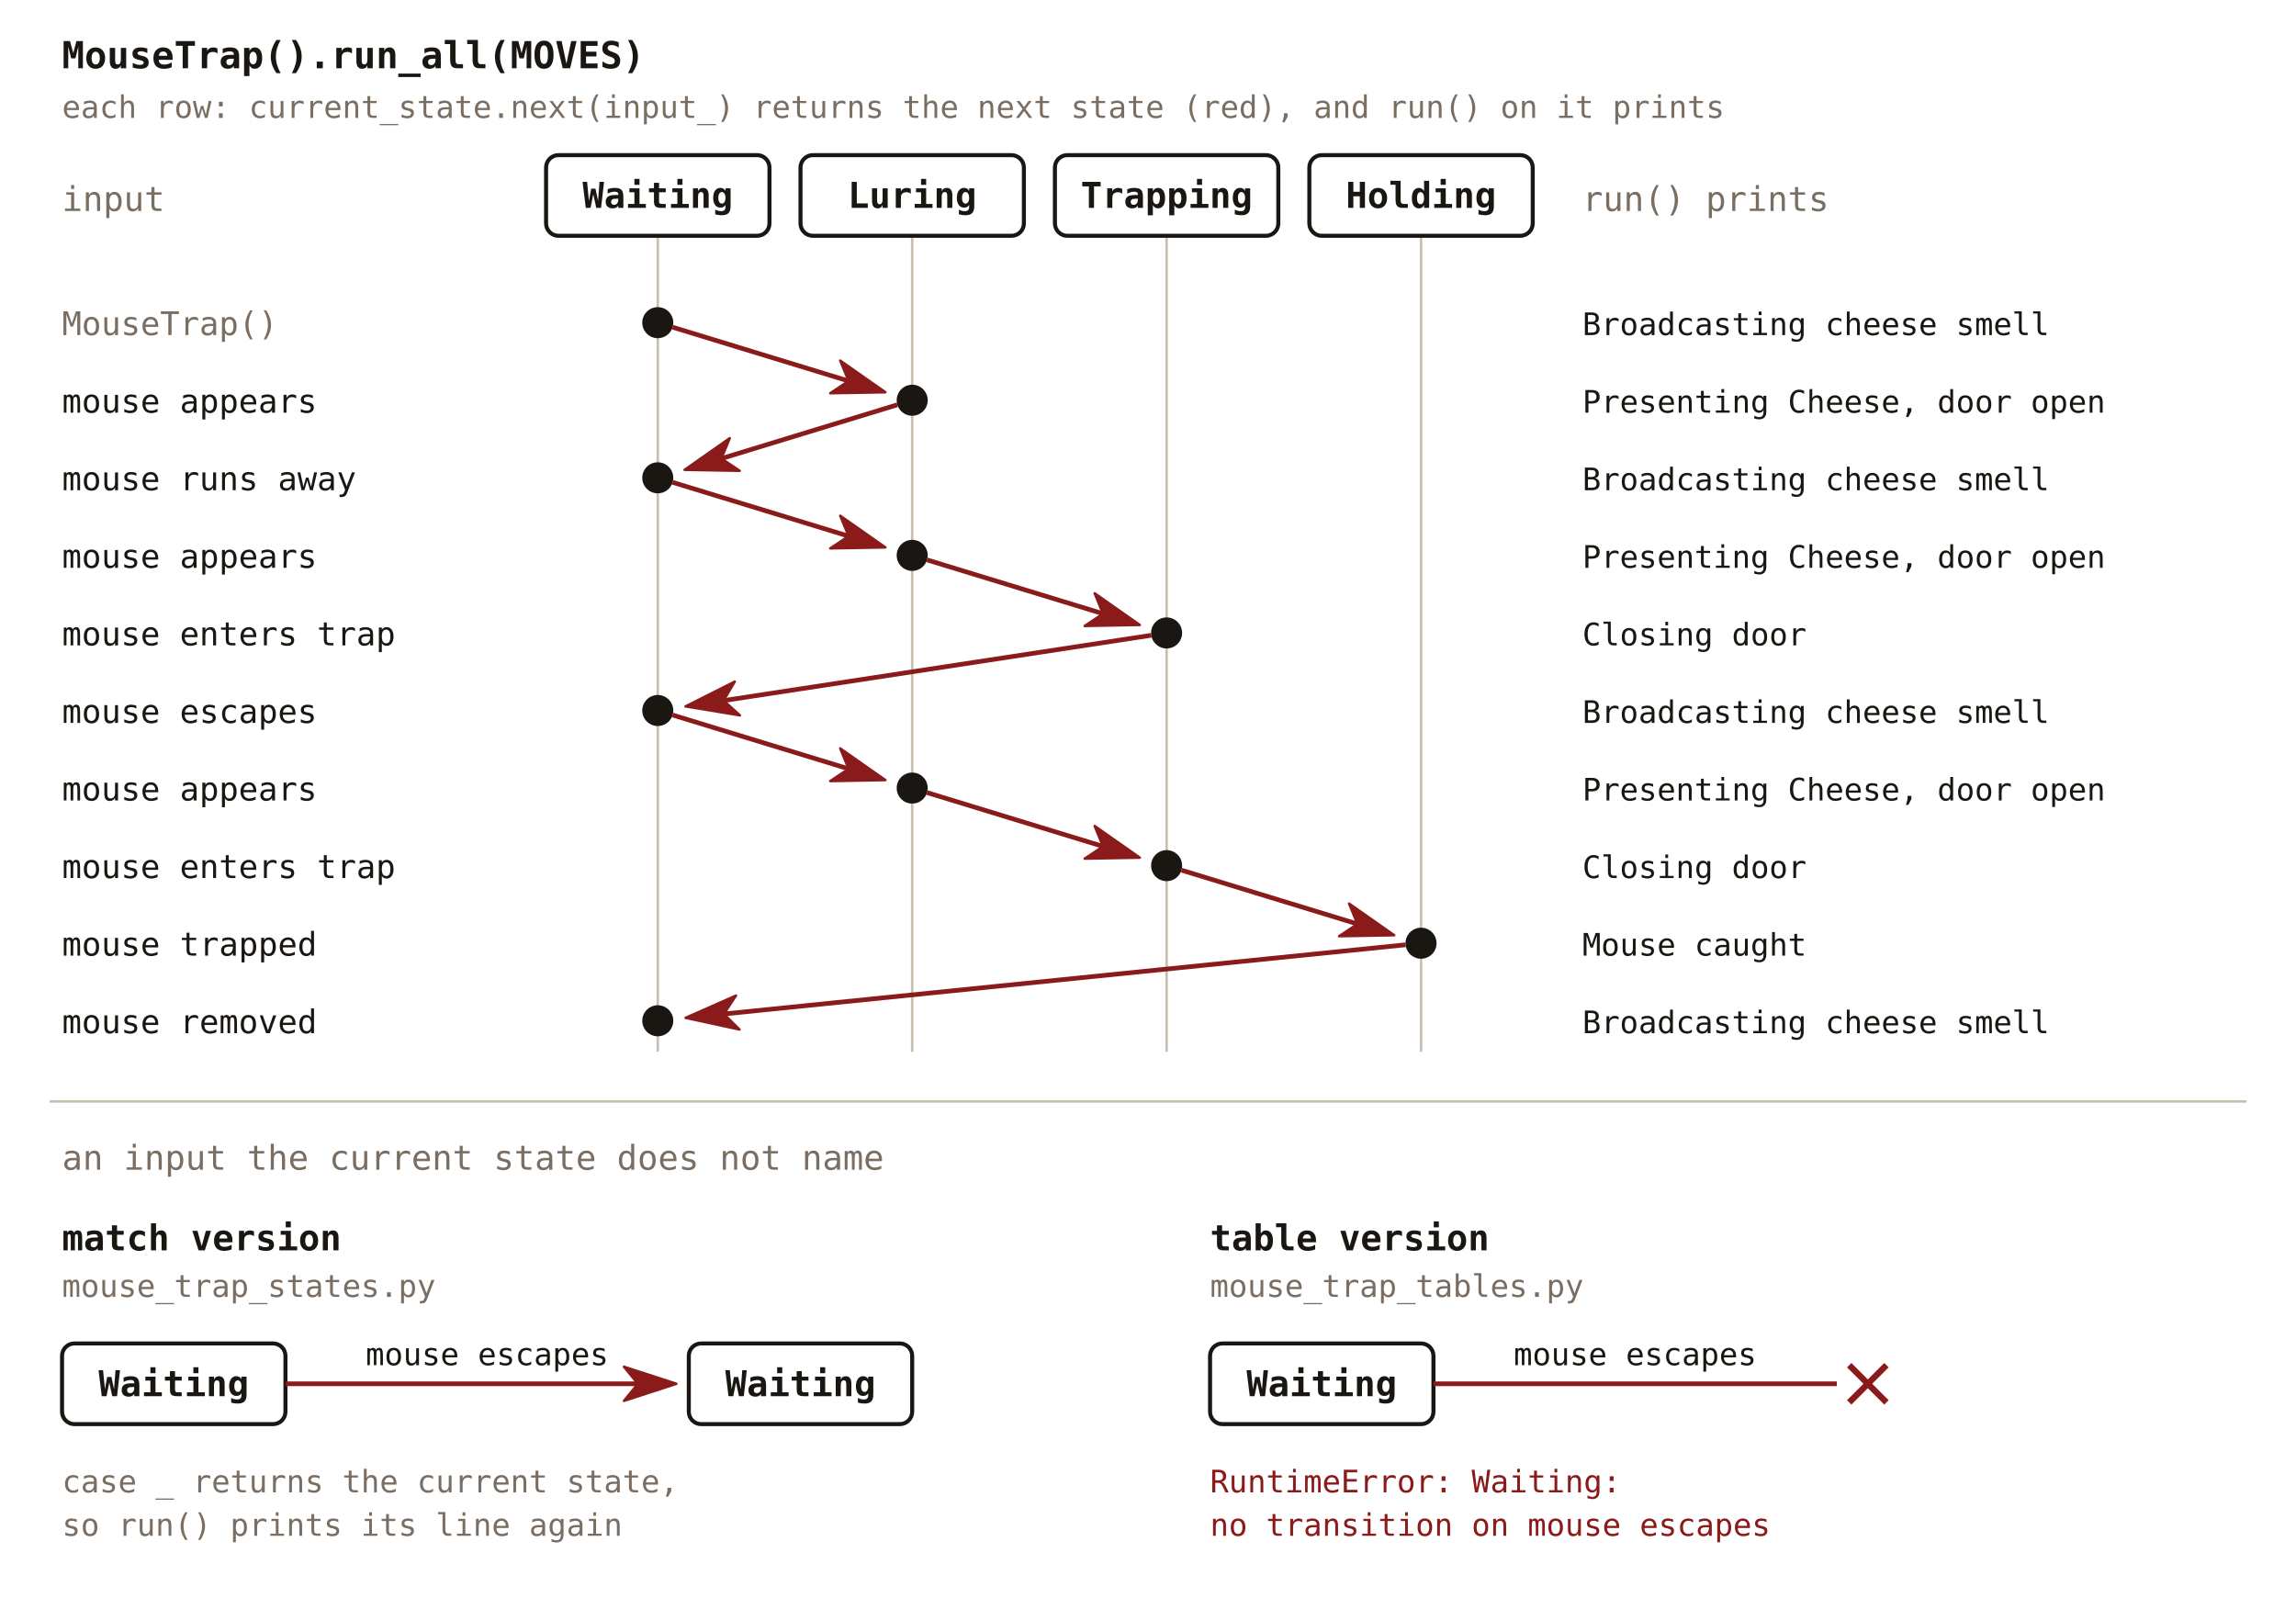
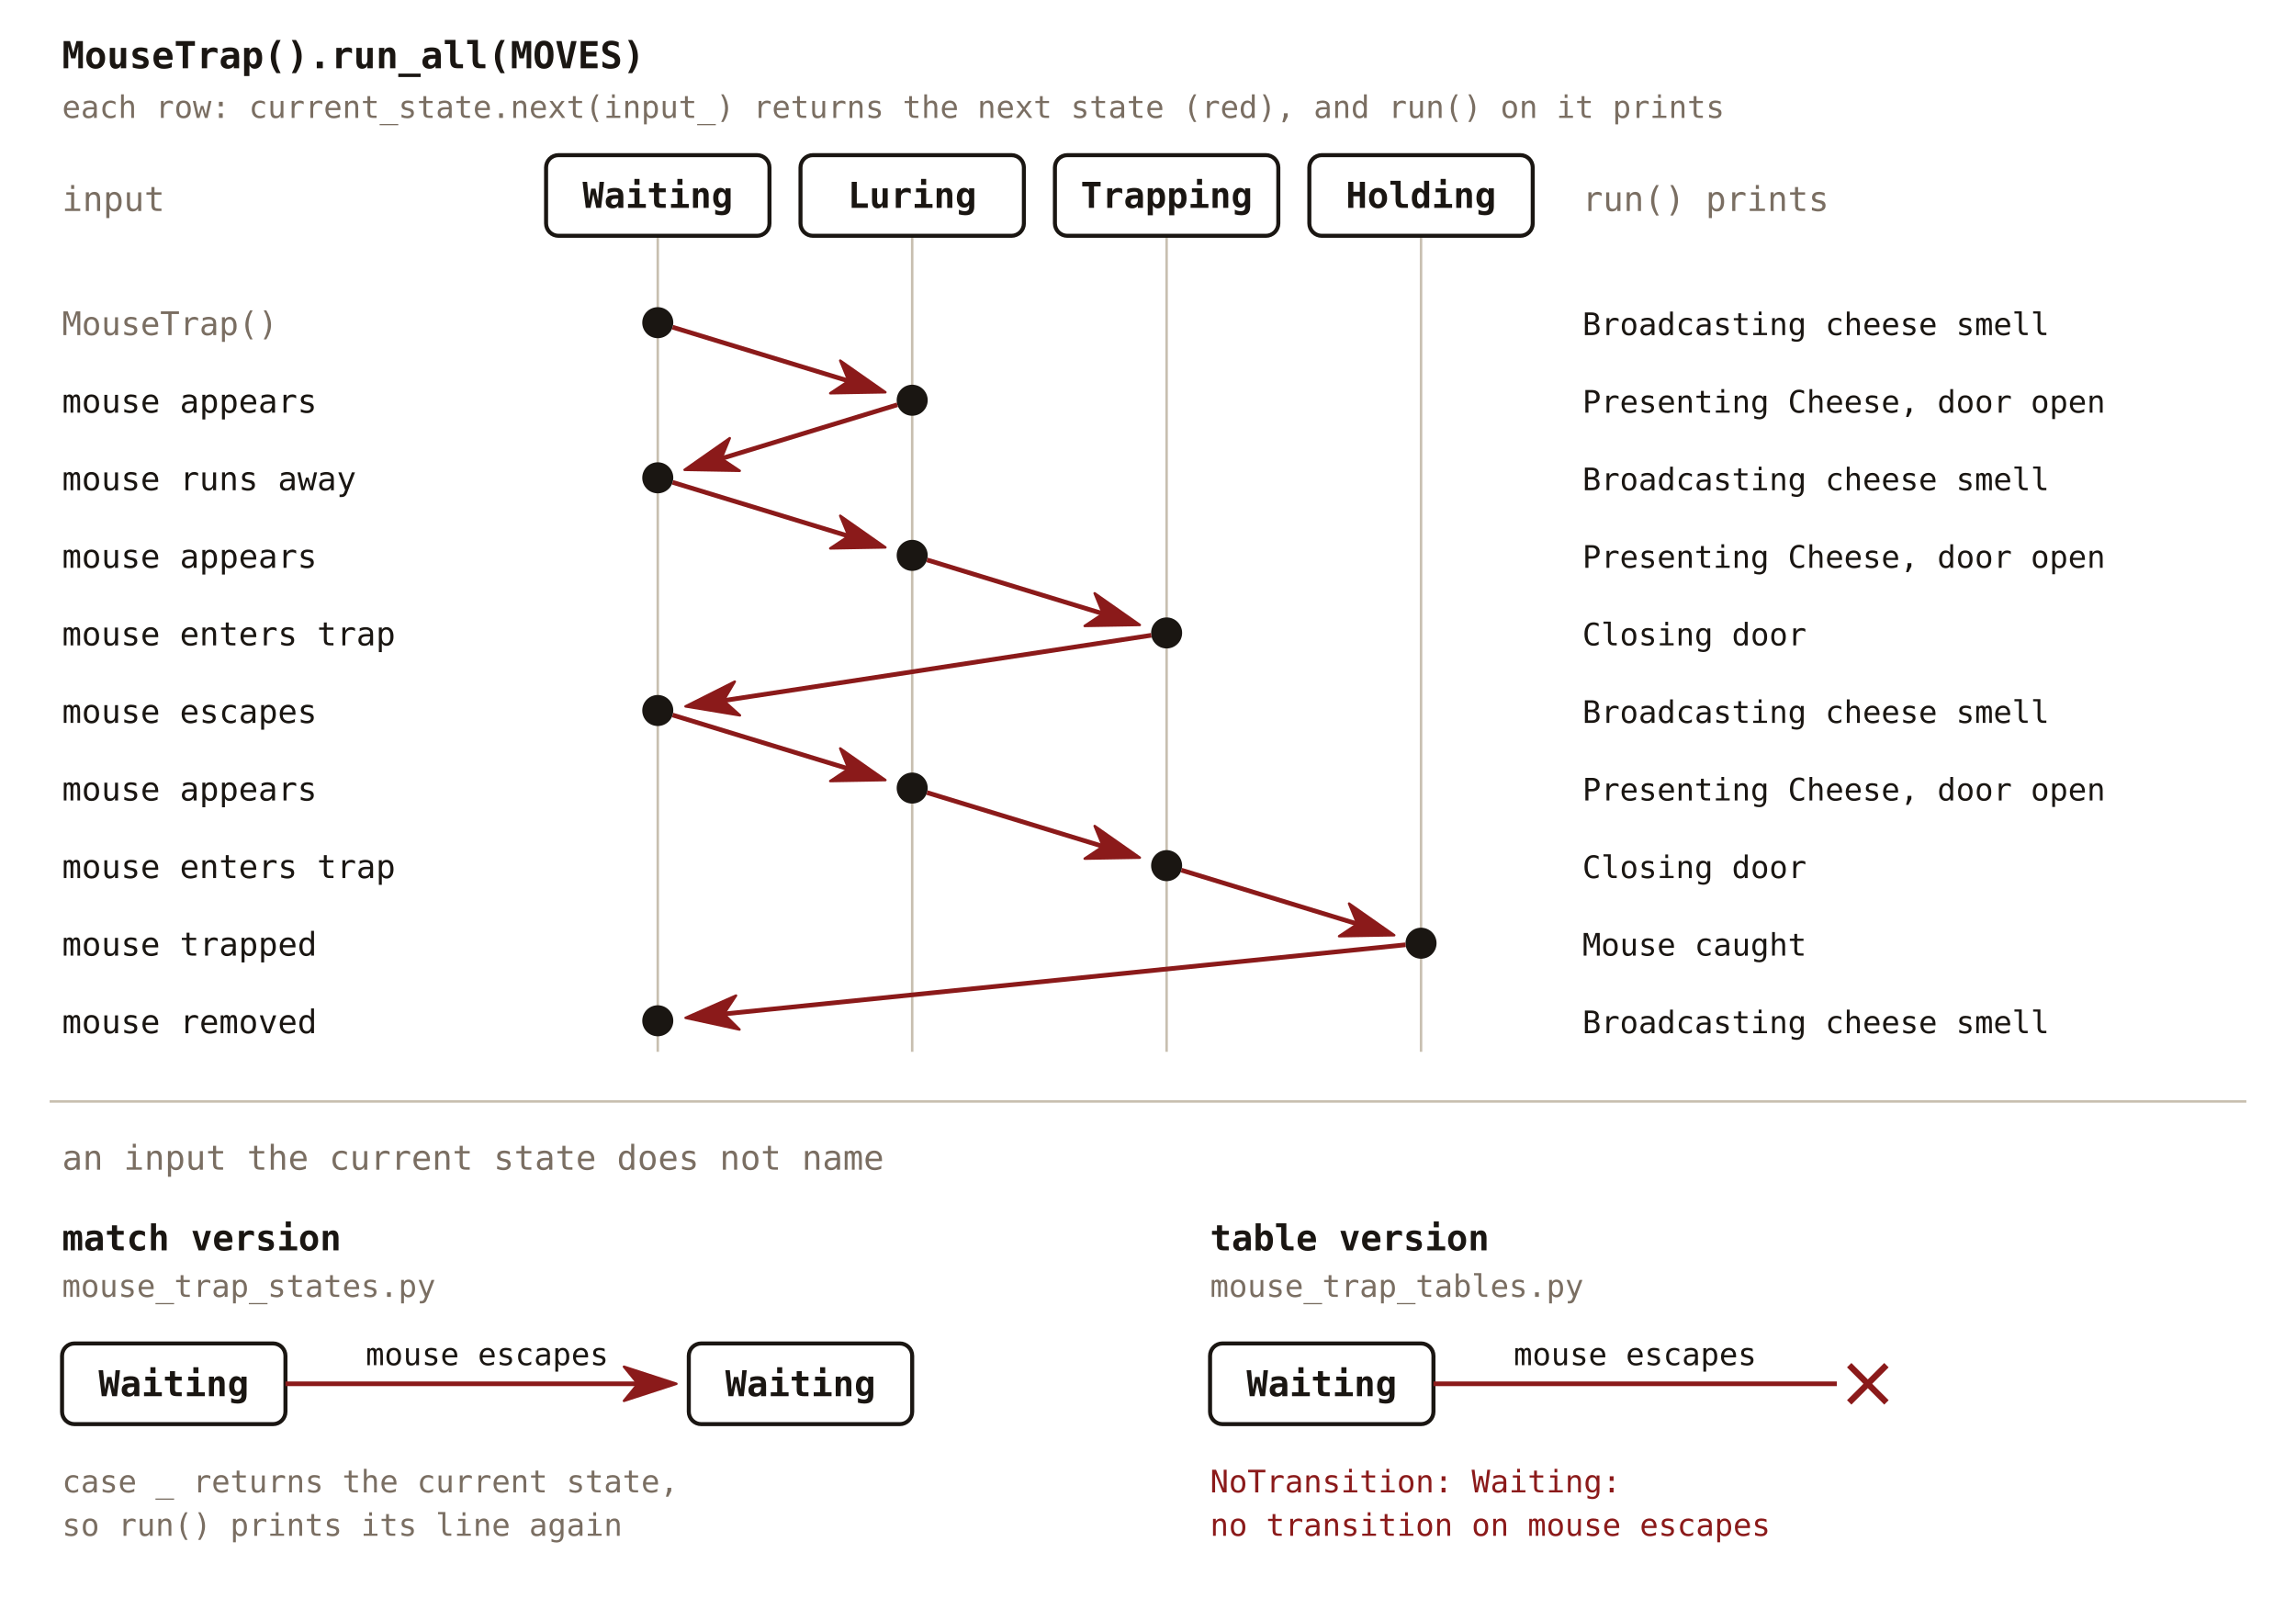
<svg xmlns="http://www.w3.org/2000/svg" viewBox="0 0 740 515" font-family="'JetBrains Mono', Consolas, monospace">
  <defs>
    <marker id="ss-red" viewBox="0 0 18 12" refX="5" refY="6" markerWidth="18" markerHeight="12" orient="auto" markerUnits="userSpaceOnUse">
      <path d="M0.5,0.5 L17.4,6 L0.5,11.5 L5,6 Z" fill="#8b1a1a" stroke="#8b1a1a" stroke-width="0.8" stroke-linejoin="round" />
    </marker>
  </defs>
  <text x="20" y="22" font-size="12" fill="#1a1612" font-weight="bold" text-anchor="start">MouseTrap().run_all(MOVES)</text>
  <text x="20" y="38" font-size="10" fill="#7a6e62" text-anchor="start">each row: current_state.next(input_) returns the next state (red), and run() on it prints</text>
  <text x="20" y="68" font-size="11" fill="#7a6e62" text-anchor="start">input</text>
  <text x="510" y="68" font-size="11" fill="#7a6e62" text-anchor="start">run() prints</text>
  <line x1="212" y1="76" x2="212" y2="339" stroke="#c8bfb0" stroke-width="0.8" />
  <rect x="176" y="50" width="72" height="26" fill="none" stroke="#1a1612" stroke-width="1.3" rx="4" />
  <text x="212" y="67" font-size="11.5" fill="#1a1612" font-weight="bold" text-anchor="middle">Waiting</text>
  <line x1="294" y1="76" x2="294" y2="339" stroke="#c8bfb0" stroke-width="0.8" />
  <rect x="258" y="50" width="72" height="26" fill="none" stroke="#1a1612" stroke-width="1.3" rx="4" />
  <text x="294" y="67" font-size="11.5" fill="#1a1612" font-weight="bold" text-anchor="middle">Luring</text>
  <line x1="376" y1="76" x2="376" y2="339" stroke="#c8bfb0" stroke-width="0.8" />
  <rect x="340" y="50" width="72" height="26" fill="none" stroke="#1a1612" stroke-width="1.3" rx="4" />
  <text x="376" y="67" font-size="11.5" fill="#1a1612" font-weight="bold" text-anchor="middle">Trapping</text>
  <line x1="458" y1="76" x2="458" y2="339" stroke="#c8bfb0" stroke-width="0.8" />
  <rect x="422" y="50" width="72" height="26" fill="none" stroke="#1a1612" stroke-width="1.3" rx="4" />
  <text x="458" y="67" font-size="11.5" fill="#1a1612" font-weight="bold" text-anchor="middle">Holding</text>
  <text x="20" y="108" font-size="10.5" fill="#7a6e62" text-anchor="start">MouseTrap()</text>
  <circle cx="212" cy="104" r="5" fill="#1a1612" />
  <text x="510" y="108" font-size="10" fill="#1a1612" text-anchor="start">Broadcasting cheese smell</text>
  <text x="20" y="133" font-size="10.5" fill="#1a1612" text-anchor="start">mouse appears</text>
  <line x1="216.783" y1="105.458" x2="273.5" y2="122.8" stroke="#8b1a1a" stroke-width="1.5" marker-end="url(#ss-red)" />
  <circle cx="294" cy="129" r="5" fill="#1a1612" />
  <text x="510" y="133" font-size="10" fill="#1a1612" text-anchor="start">Presenting Cheese, door open</text>
  <text x="20" y="158" font-size="10.5" fill="#1a1612" text-anchor="start">mouse runs away</text>
  <line x1="289.217" y1="130.458" x2="232.5" y2="147.8" stroke="#8b1a1a" stroke-width="1.5" marker-end="url(#ss-red)" />
  <circle cx="212" cy="154" r="5" fill="#1a1612" />
  <text x="510" y="158" font-size="10" fill="#1a1612" text-anchor="start">Broadcasting cheese smell</text>
  <text x="20" y="183" font-size="10.5" fill="#1a1612" text-anchor="start">mouse appears</text>
  <line x1="216.783" y1="155.458" x2="273.5" y2="172.8" stroke="#8b1a1a" stroke-width="1.5" marker-end="url(#ss-red)" />
  <circle cx="294" cy="179" r="5" fill="#1a1612" />
  <text x="510" y="183" font-size="10" fill="#1a1612" text-anchor="start">Presenting Cheese, door open</text>
  <text x="20" y="208" font-size="10.5" fill="#1a1612" text-anchor="start">mouse enters trap</text>
  <line x1="298.783" y1="180.458" x2="355.5" y2="197.8" stroke="#8b1a1a" stroke-width="1.5" marker-end="url(#ss-red)" />
  <circle cx="376" cy="204" r="5" fill="#1a1612" />
  <text x="510" y="208" font-size="10" fill="#1a1612" text-anchor="start">Closing door</text>
  <text x="20" y="233" font-size="10.5" fill="#1a1612" text-anchor="start">mouse escapes</text>
  <line x1="371.057" y1="204.753" x2="233.2" y2="225.8" stroke="#8b1a1a" stroke-width="1.5" marker-end="url(#ss-red)" />
  <circle cx="212" cy="229" r="5" fill="#1a1612" />
  <text x="510" y="233" font-size="10" fill="#1a1612" text-anchor="start">Broadcasting cheese smell</text>
  <text x="20" y="258" font-size="10.5" fill="#1a1612" text-anchor="start">mouse appears</text>
  <line x1="216.783" y1="230.458" x2="273.5" y2="247.8" stroke="#8b1a1a" stroke-width="1.5" marker-end="url(#ss-red)" />
  <circle cx="294" cy="254" r="5" fill="#1a1612" />
  <text x="510" y="258" font-size="10" fill="#1a1612" text-anchor="start">Presenting Cheese, door open</text>
  <text x="20" y="283" font-size="10.5" fill="#1a1612" text-anchor="start">mouse enters trap</text>
  <line x1="298.783" y1="255.458" x2="355.5" y2="272.8" stroke="#8b1a1a" stroke-width="1.5" marker-end="url(#ss-red)" />
  <circle cx="376" cy="279" r="5" fill="#1a1612" />
  <text x="510" y="283" font-size="10" fill="#1a1612" text-anchor="start">Closing door</text>
  <text x="20" y="308" font-size="10.5" fill="#1a1612" text-anchor="start">mouse trapped</text>
  <line x1="380.783" y1="280.458" x2="437.5" y2="297.8" stroke="#8b1a1a" stroke-width="1.5" marker-end="url(#ss-red)" />
  <circle cx="458" cy="304" r="5" fill="#1a1612" />
  <text x="510" y="308" font-size="10" fill="#1a1612" text-anchor="start">Mouse caught</text>
  <text x="20" y="333" font-size="10.5" fill="#1a1612" text-anchor="start">mouse removed</text>
  <line x1="453.026" y1="304.506" x2="233.3" y2="326.8" stroke="#8b1a1a" stroke-width="1.5" marker-end="url(#ss-red)" />
  <circle cx="212" cy="329" r="5" fill="#1a1612" />
  <text x="510" y="333" font-size="10" fill="#1a1612" text-anchor="start">Broadcasting cheese smell</text>
  <line x1="16" y1="355" x2="724" y2="355" stroke="#c8bfb0" stroke-width="0.8" />
  <text x="20" y="377" font-size="11" fill="#7a6e62" text-anchor="start">an input the current state does not name</text>
  <text x="20" y="403" font-size="11.5" fill="#1a1612" font-weight="bold" text-anchor="start">match version</text>
  <text x="20" y="418" font-size="10" fill="#7a6e62" text-anchor="start">mouse_trap_states.py</text>
  <rect x="20" y="433" width="72" height="26" fill="none" stroke="#1a1612" stroke-width="1.3" rx="4" />
  <text x="56" y="450" font-size="11.5" fill="#1a1612" font-weight="bold" text-anchor="middle">Waiting</text>
  <text x="157" y="440" font-size="10" fill="#1a1612" text-anchor="middle">mouse escapes</text>
  <line x1="92" y1="446" x2="205.6" y2="446.0" stroke="#8b1a1a" stroke-width="1.5" marker-end="url(#ss-red)" />
  <rect x="222" y="433" width="72" height="26" fill="none" stroke="#1a1612" stroke-width="1.3" rx="4" />
  <text x="258" y="450" font-size="11.5" fill="#1a1612" font-weight="bold" text-anchor="middle">Waiting</text>
  <text x="20" y="481" font-size="10" fill="#7a6e62" text-anchor="start">case _ returns the current state,</text>
  <text x="20" y="495" font-size="10" fill="#7a6e62" text-anchor="start">so run() prints its line again</text>
  <text x="390" y="403" font-size="11.5" fill="#1a1612" font-weight="bold" text-anchor="start">table version</text>
  <text x="390" y="418" font-size="10" fill="#7a6e62" text-anchor="start">mouse_trap_tables.py</text>
  <rect x="390" y="433" width="72" height="26" fill="none" stroke="#1a1612" stroke-width="1.3" rx="4" />
  <text x="426" y="450" font-size="11.5" fill="#1a1612" font-weight="bold" text-anchor="middle">Waiting</text>
  <text x="527" y="440" font-size="10" fill="#1a1612" text-anchor="middle">mouse escapes</text>
  <line x1="462" y1="446" x2="592" y2="446" stroke="#8b1a1a" stroke-width="1.5" />
  <path d="M596,440 L608,452 M596,452 L608,440" stroke="#8b1a1a" stroke-width="2" fill="none" />
-   <text x="390" y="481" font-size="10" fill="#8b1a1a" text-anchor="start">RuntimeError: Waiting:</text>
+   <text x="390" y="481" font-size="10" fill="#8b1a1a" text-anchor="start">NoTransition: Waiting:</text>
  <text x="390" y="495" font-size="10" fill="#8b1a1a" text-anchor="start">no transition on mouse escapes</text>
</svg>
